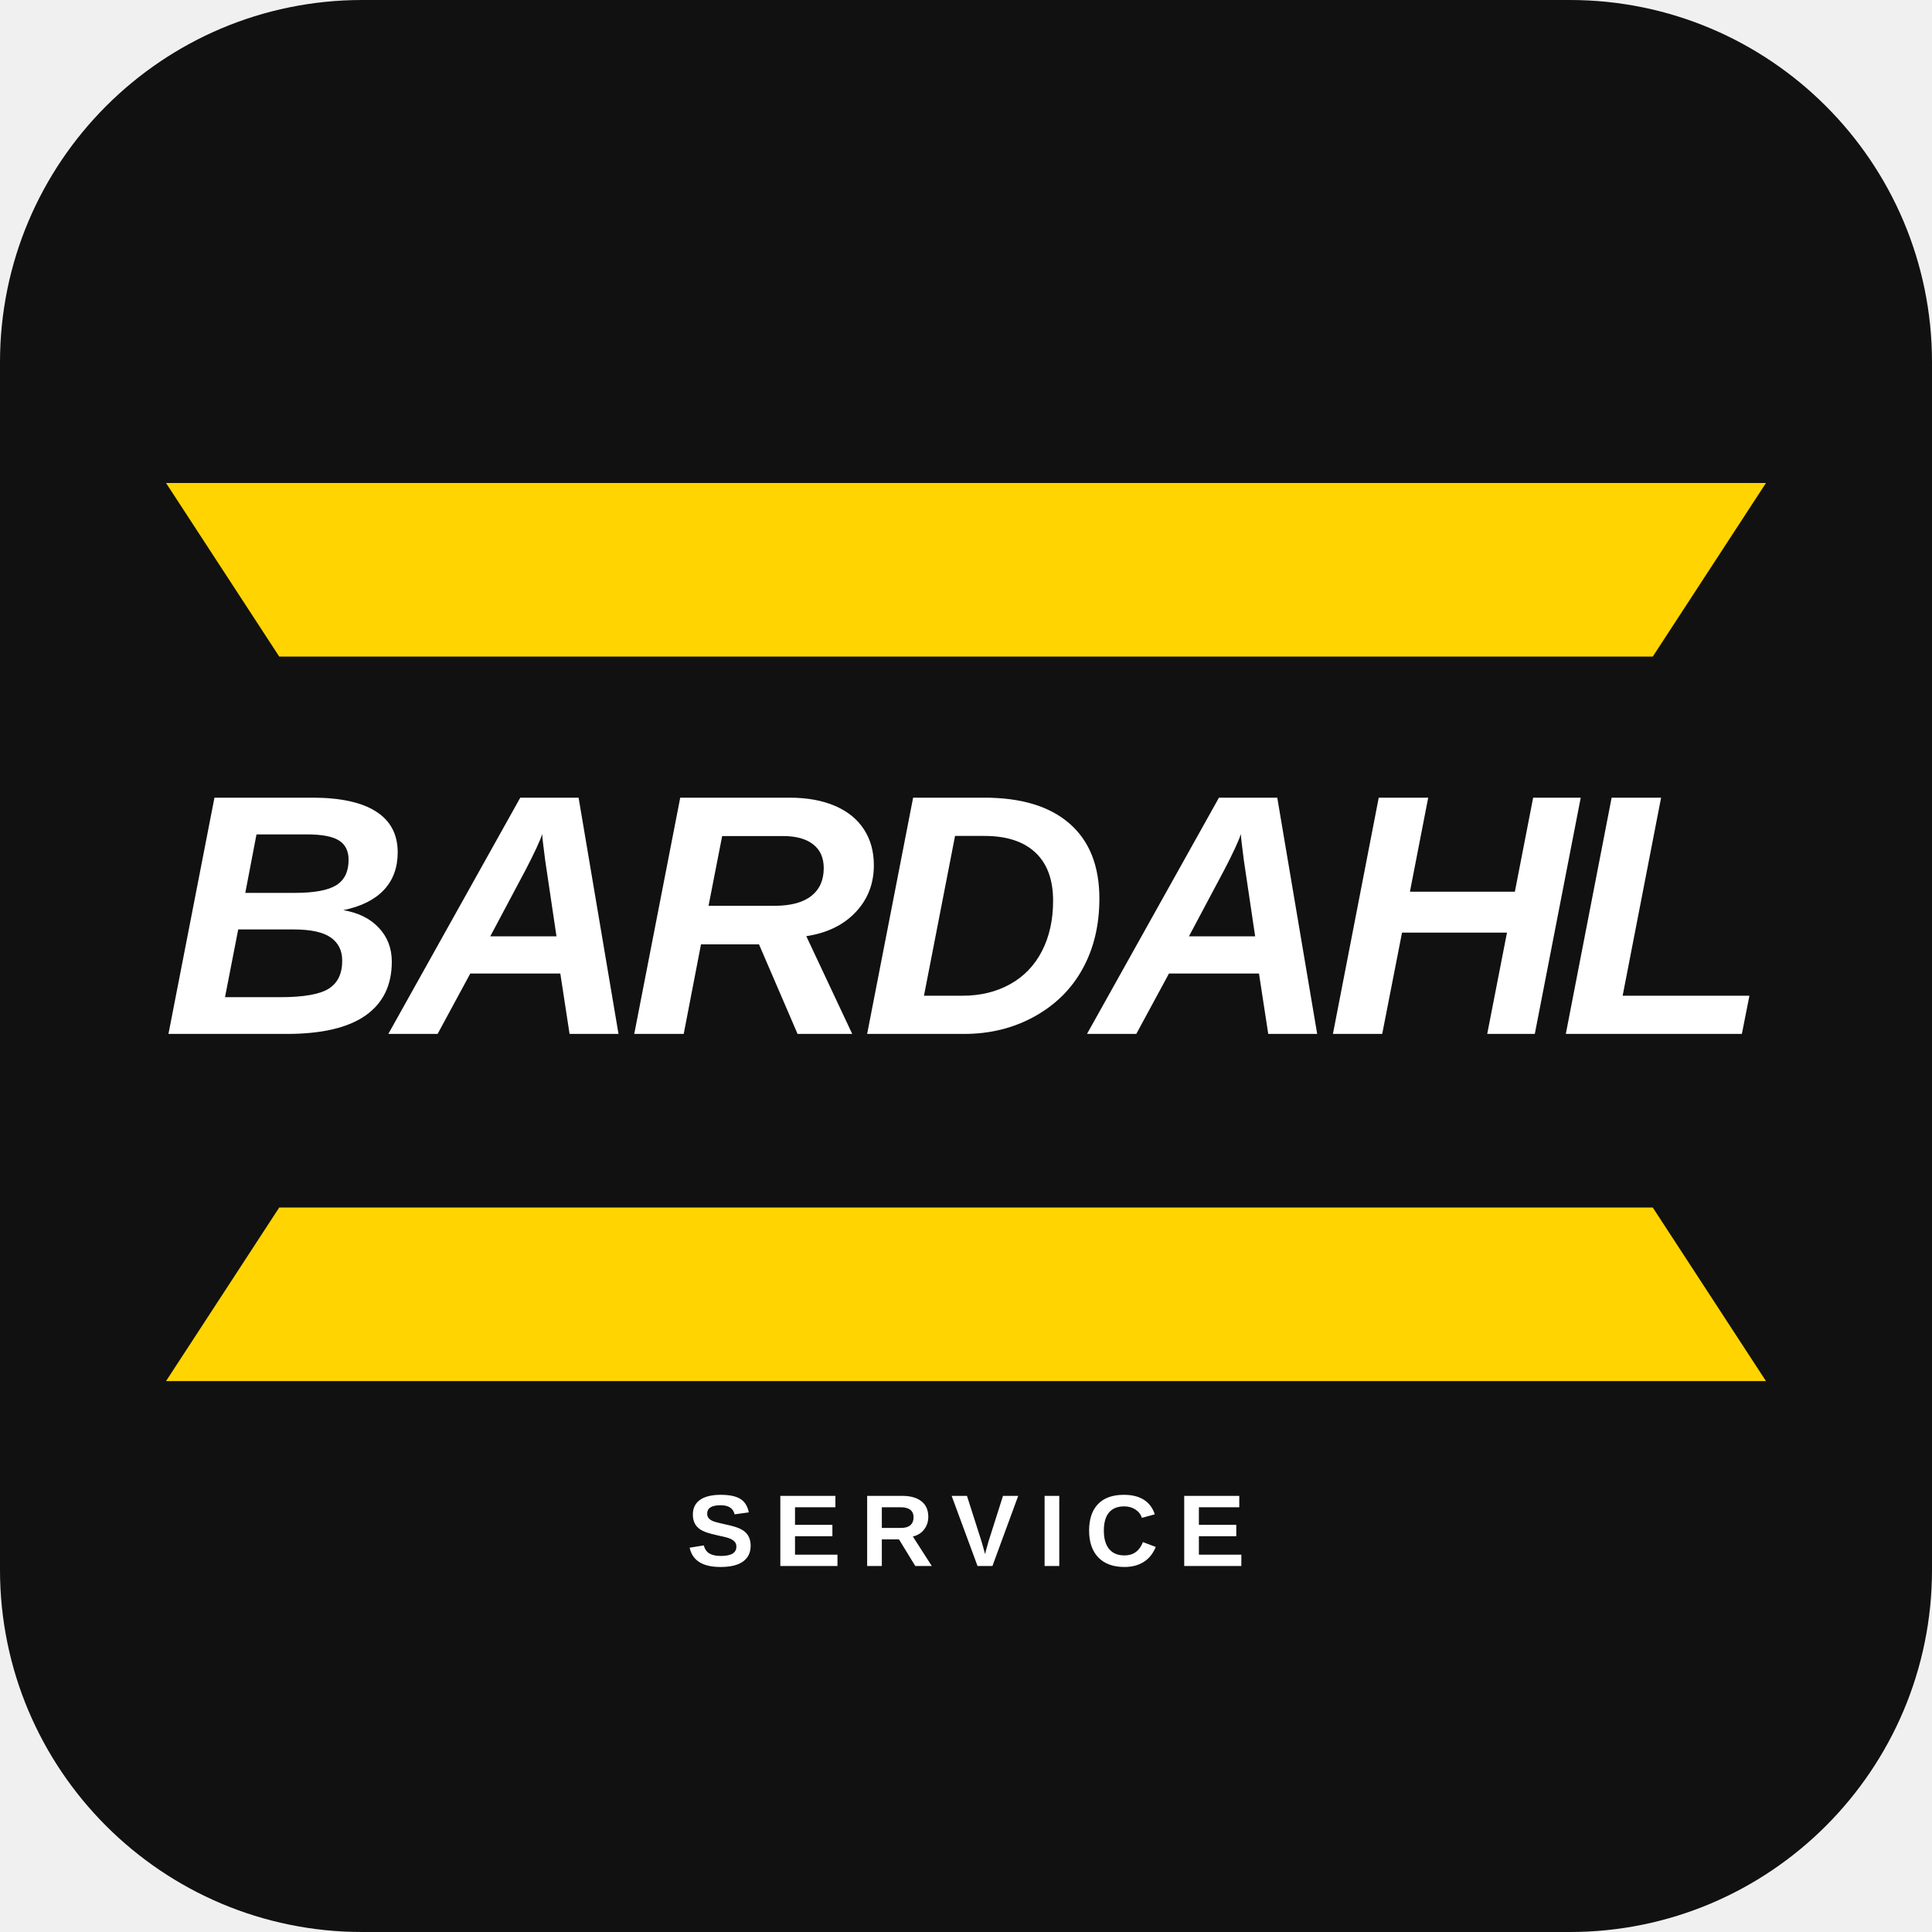
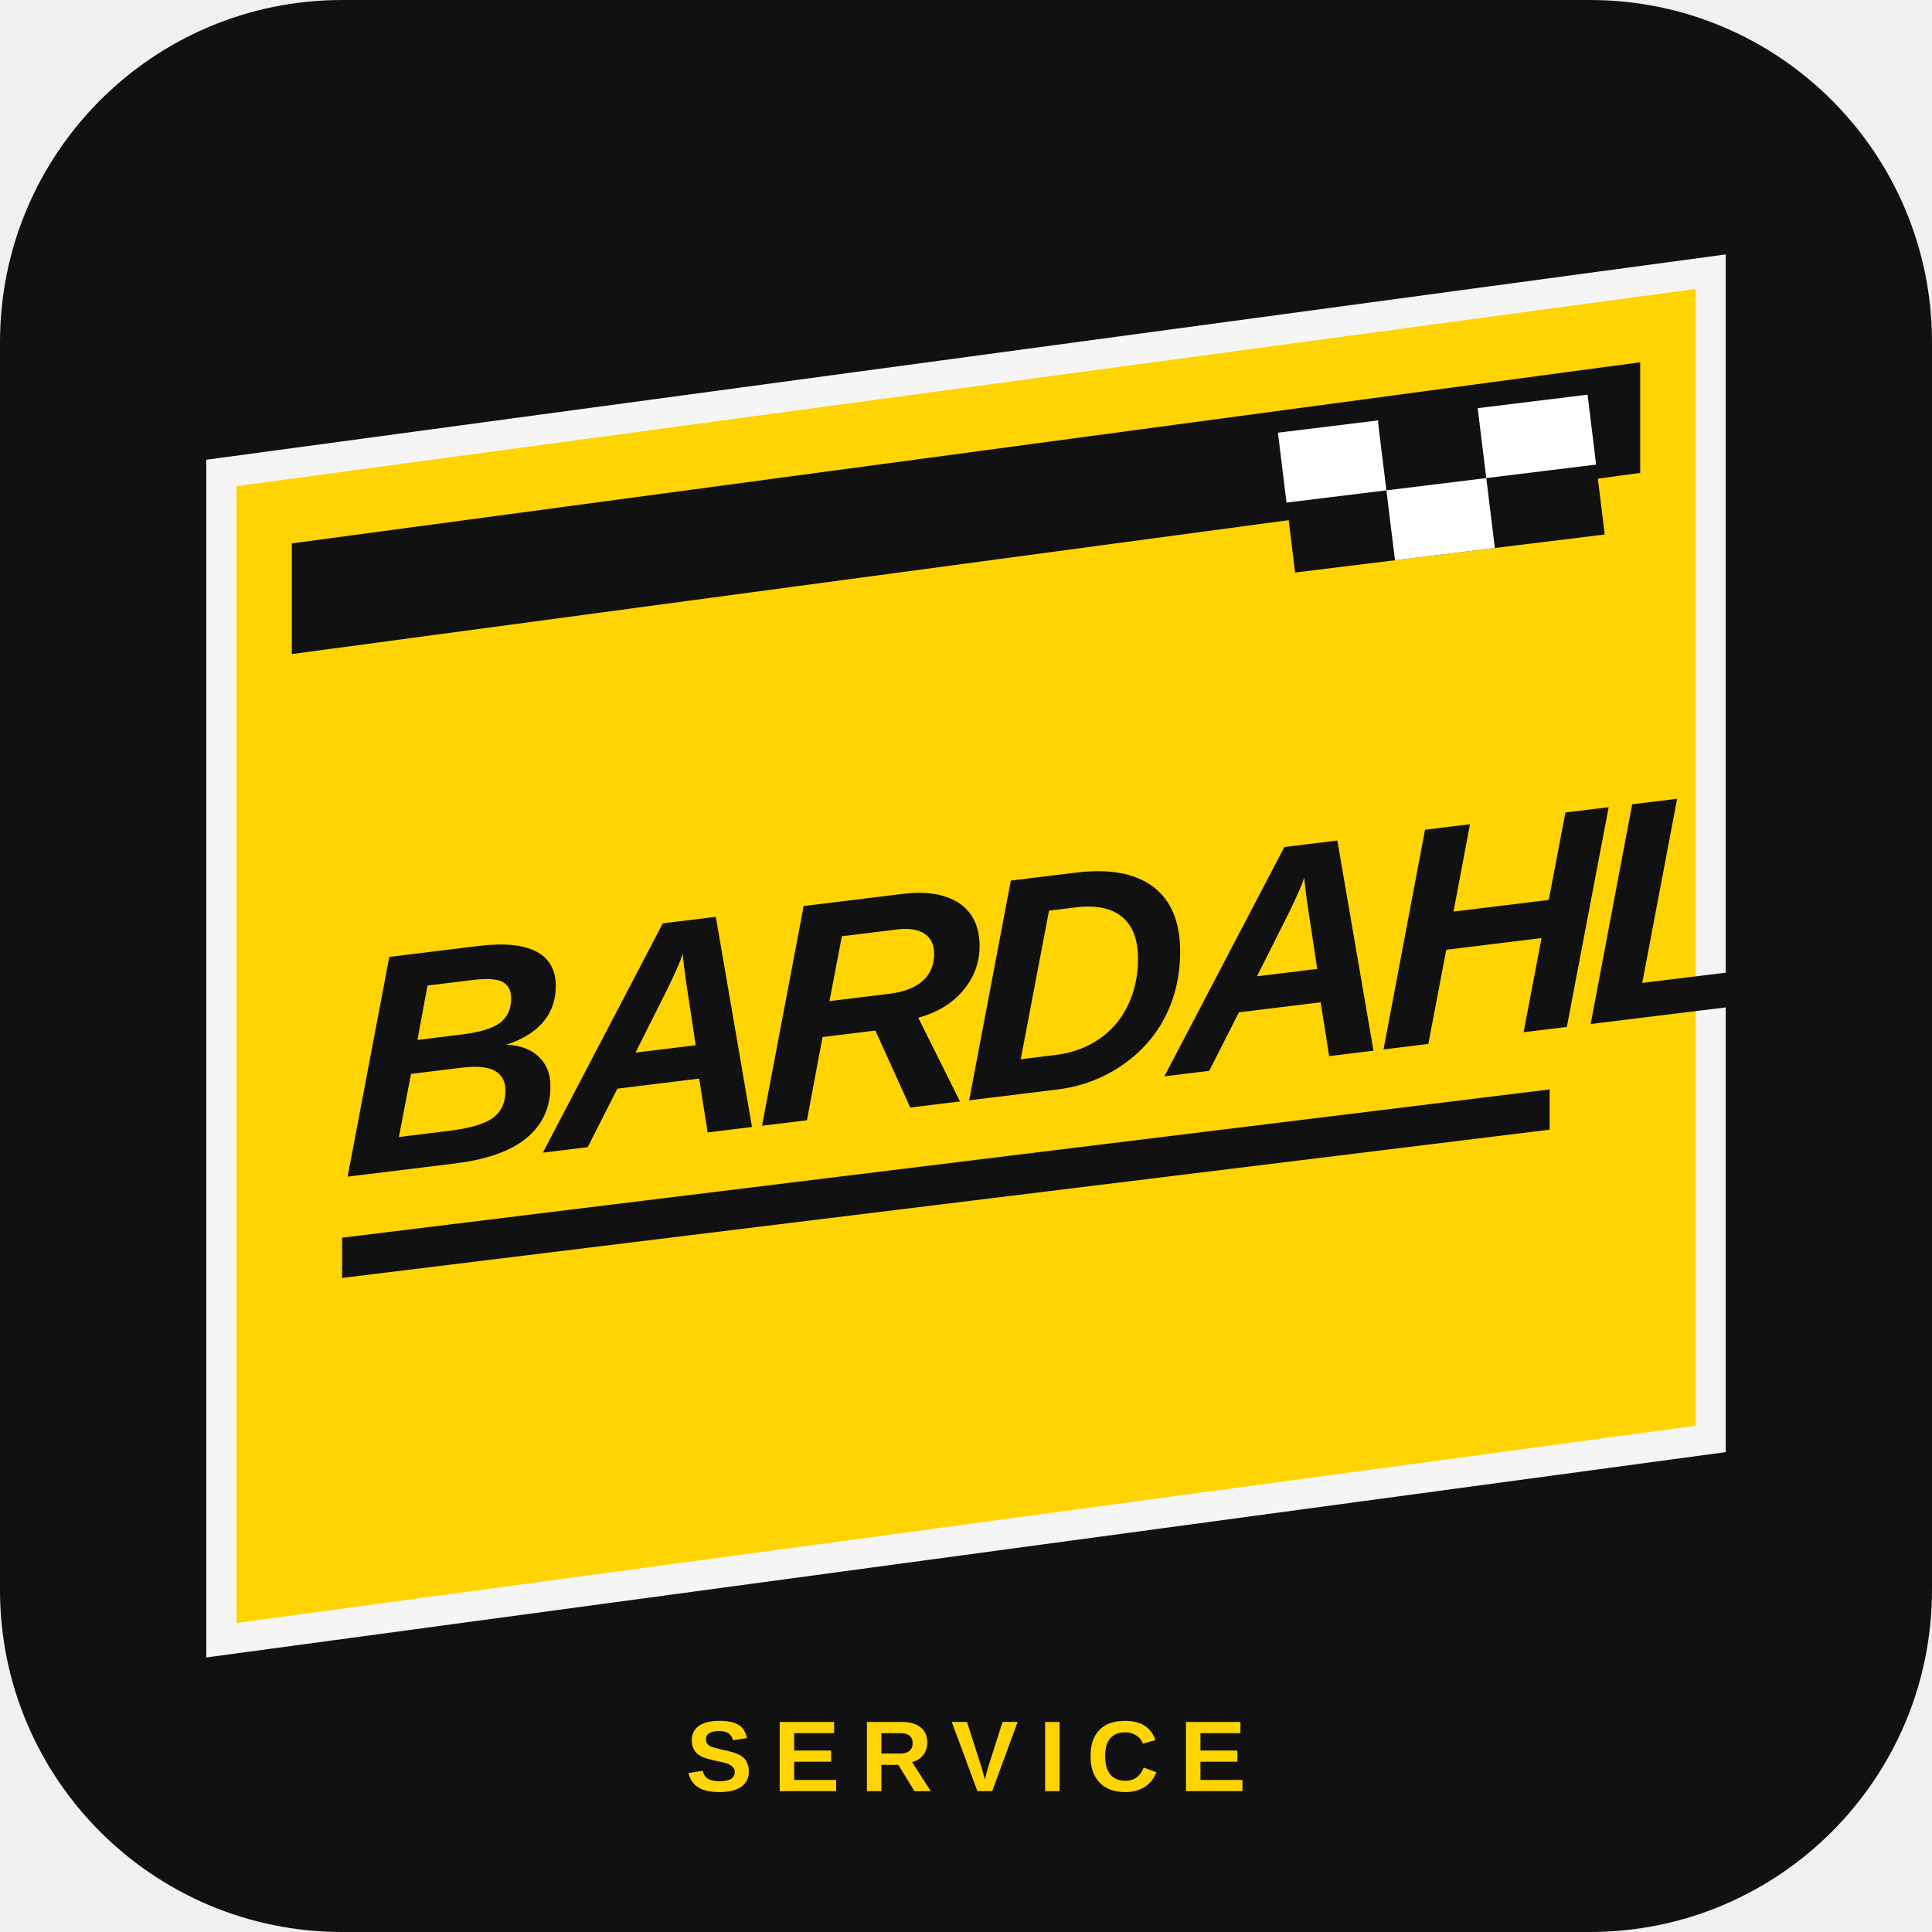
- <svg xmlns="http://www.w3.org/2000/svg" viewBox="0 0 512 512">
-   <rect width="512" height="512" rx="96" fill="#111111" />
-   <path d="M44 128H468L438 174H74Z" fill="#ffd400" />
-   <text x="256" y="274" text-anchor="middle" font-family="Arial,Helvetica,sans-serif" font-size="91" font-weight="900" font-style="italic" letter-spacing="-4" fill="#ffffff">BARDAHL</text>
-   <path d="M74 320H438L468 366H44Z" fill="#ffd400" />
-   <text x="256" y="415" text-anchor="middle" font-family="Arial,Helvetica,sans-serif" font-size="27" font-weight="700" letter-spacing="5" fill="#ffffff">SERVICE</text>
+ <svg xmlns="http://www.w3.org/2000/svg" width="192" height="192" viewBox="0 0 192 192">
+   <rect width="192" height="192" rx="34" fill="#111111" />
+   <path d="M22 47 L170 27 L170 143 L22 163 Z" fill="#ffd400" stroke="#f5f5f5" stroke-width="3" />
+   <path d="M29 54 L163 36 L163 47 L29 65 Z" fill="#111111" />
+   <g transform="translate(34 57) skewY(-7)">
+     <text x="0" y="60" font-family="Arial Black,Arial,sans-serif" font-size="31" font-weight="900" font-style="italic" letter-spacing="-1.8" fill="#111111">BARDAHL</text>
+     <path d="M0 68 H120" stroke="#111111" stroke-width="4" />
+   </g>
+   <g transform="translate(127 43) rotate(-7)">
+     <rect x="0" y="0" width="31" height="14" fill="#111111" />
+     <path d="M0 0H10V7H0ZM20 0H31V7H20ZM10 7H20V14H10Z" fill="#ffffff" />
+   </g>
+   <text x="96" y="178" text-anchor="middle" font-family="Arial,sans-serif" font-size="10" font-weight="700" letter-spacing="2" fill="#ffd400">SERVICE</text>
</svg>
